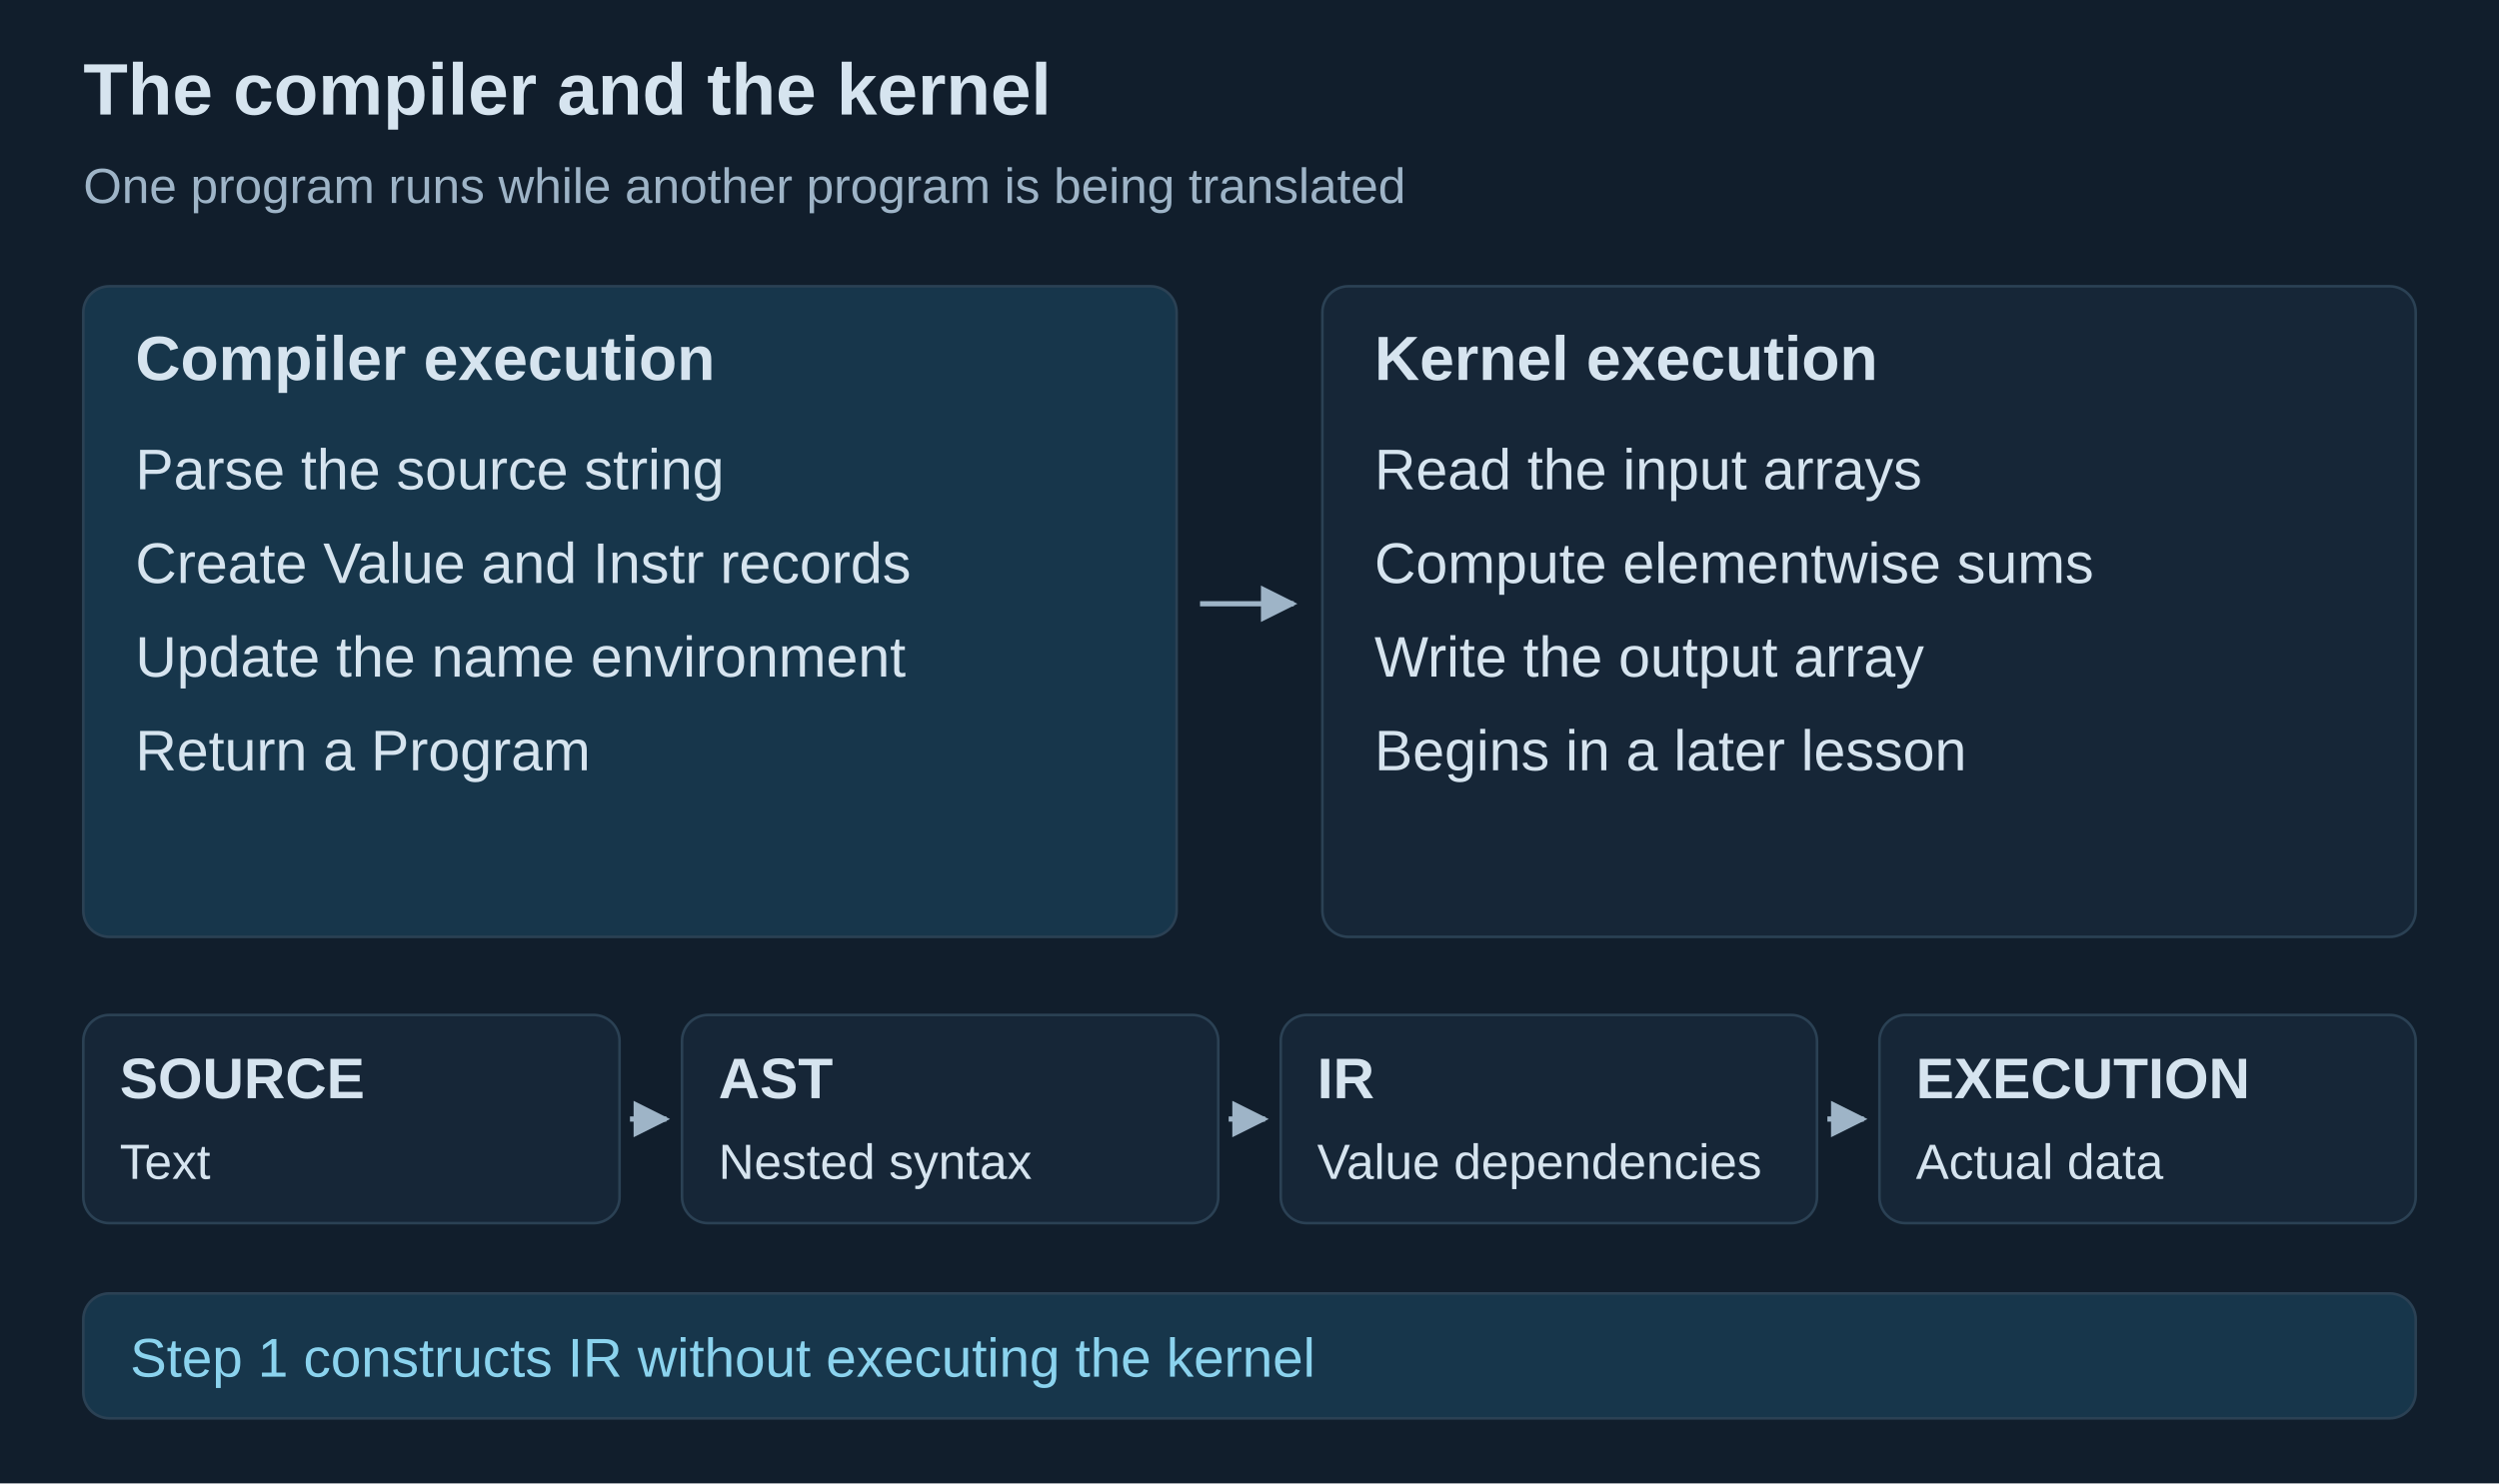
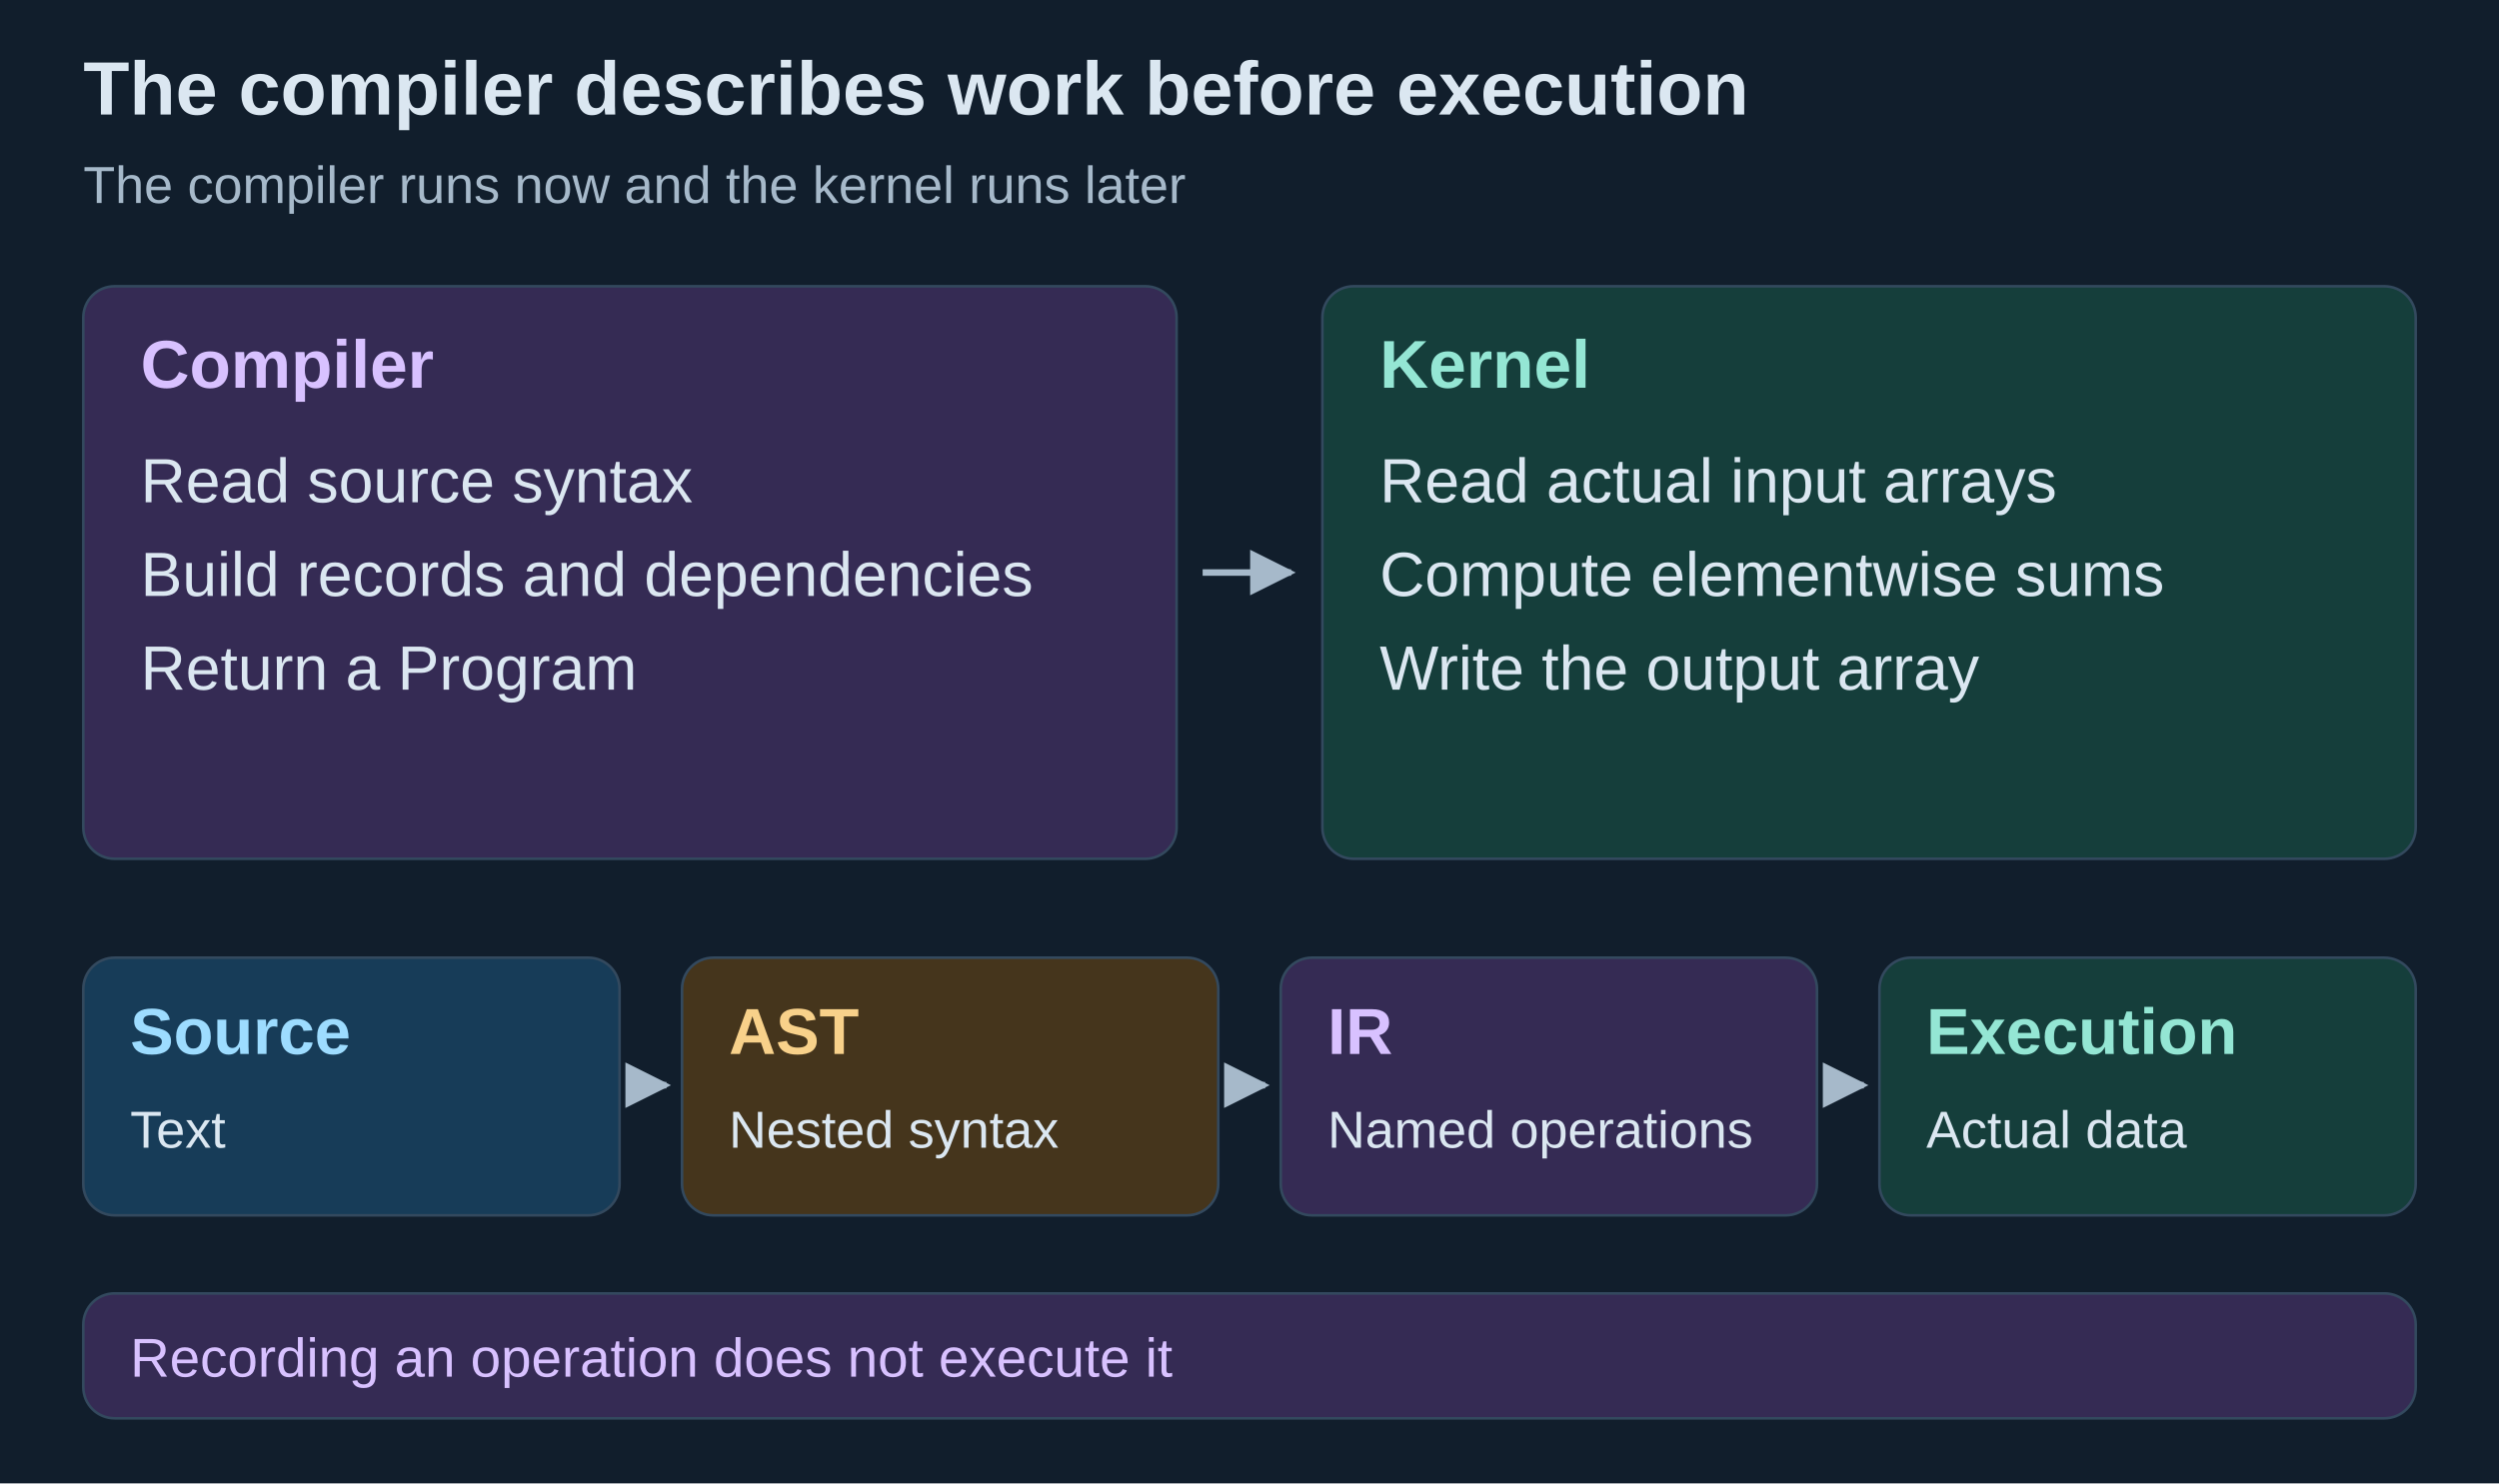
<svg xmlns="http://www.w3.org/2000/svg" width="960" height="570" viewBox="0 0 960 570" role="img" aria-labelledby="title desc">
  <defs>
    <marker id="arrow" viewBox="0 0 10 10" refX="9" refY="5" markerWidth="7" markerHeight="7" orient="auto-start-reverse">
-       <path d="M0 0L10 5L0 10Z" fill="#9eb4c7" />
+       <path d="M0 0L10 5L0 10Z" fill="#a6b9ca" />
    </marker>
  </defs>
-   <style>text{font-family:Arial,Helvetica,sans-serif;fill:#d6e4ef}.code{font-family:Consolas,"DejaVu Sans Mono",monospace}</style>
+   <style>text{font-family:Arial,Helvetica,sans-serif}.code{font-family:Consolas,"DejaVu Sans Mono",monospace}</style>
  <rect width="960" height="570" fill="#111e2c" />
-   <text x="32" y="44" font-size="28" style="fill:#d6e4ef" font-weight="700">The compiler and the kernel</text>
-   <text x="32" y="78" font-size="19" style="fill:#9eb4c7">One program runs while another program is being translated</text>
-   <rect x="32" y="110" width="420" height="250" rx="10" fill="#17364b" stroke="#2b4154" />
-   <text x="52" y="146" font-size="24" style="fill:#d6e4ef" font-weight="700">Compiler execution</text>
-   <text x="52" y="188" font-size="22" style="fill:#d6e4ef">Parse the source string</text>
-   <text x="52" y="224" font-size="22" style="fill:#d6e4ef">Create Value and Instr records</text>
-   <text x="52" y="260" font-size="22" style="fill:#d6e4ef">Update the name environment</text>
-   <text x="52" y="296" font-size="22" style="fill:#d6e4ef">Return a Program</text>
-   <rect x="508" y="110" width="420" height="250" rx="10" fill="#162637" stroke="#2b4154" />
-   <text x="528" y="146" font-size="24" style="fill:#d6e4ef" font-weight="700">Kernel execution</text>
-   <text x="528" y="188" font-size="22" style="fill:#d6e4ef">Read the input arrays</text>
-   <text x="528" y="224" font-size="22" style="fill:#d6e4ef">Compute elementwise sums</text>
-   <text x="528" y="260" font-size="22" style="fill:#d6e4ef">Write the output array</text>
-   <text x="528" y="296" font-size="22" style="fill:#d6e4ef">Begins in a later lesson</text>
-   <path d="M461 232L497 232" fill="none" stroke="#9eb4c7" stroke-width="2" marker-end="url(#arrow)" />
-   <rect x="32" y="390" width="206" height="80" rx="10" fill="#162637" stroke="#2b4154" />
-   <text x="46" y="422" font-size="22" style="fill:#d6e4ef" font-weight="700">SOURCE</text>
-   <text x="46" y="453" font-size="19" style="fill:#d6e4ef">Text</text>
-   <rect x="262" y="390" width="206" height="80" rx="10" fill="#162637" stroke="#2b4154" />
-   <text x="276" y="422" font-size="22" style="fill:#d6e4ef" font-weight="700">AST</text>
-   <text x="276" y="453" font-size="19" style="fill:#d6e4ef">Nested syntax</text>
-   <rect x="492" y="390" width="206" height="80" rx="10" fill="#162637" stroke="#2b4154" />
-   <text x="506" y="422" font-size="22" style="fill:#d6e4ef" font-weight="700">IR</text>
-   <text x="506" y="453" font-size="19" style="fill:#d6e4ef">Value dependencies</text>
-   <rect x="722" y="390" width="206" height="80" rx="10" fill="#162637" stroke="#2b4154" />
-   <text x="736" y="422" font-size="22" style="fill:#d6e4ef" font-weight="700">EXECUTION</text>
-   <text x="736" y="453" font-size="19" style="fill:#d6e4ef">Actual data</text>
-   <path d="M242 430L256 430" fill="none" stroke="#9eb4c7" stroke-width="2" marker-end="url(#arrow)" />
-   <path d="M472 430L486 430" fill="none" stroke="#9eb4c7" stroke-width="2" marker-end="url(#arrow)" />
-   <path d="M702 430L716 430" fill="none" stroke="#9eb4c7" stroke-width="2" marker-end="url(#arrow)" />
-   <rect x="32" y="497" width="896" height="48" rx="10" fill="#17364b" stroke="#2b4154" />
-   <text x="50" y="529" font-size="21" style="fill:#8bd3ee">Step 1 constructs IR without executing the kernel</text>
+   <text x="32" y="44" font-size="29" fill="#dbe7f1" font-weight="700">The compiler describes work before execution</text>
+   <text x="32" y="78" font-size="20" fill="#a6b9ca">The compiler runs now and the kernel runs later</text>
+   <rect x="32" y="110" width="420" height="220" rx="12" fill="#352b54" stroke="#33495e" />
+   <text x="54" y="149" font-size="26" fill="#d8c1ff" font-weight="700">Compiler</text>
+   <text x="54" y="193" font-size="24" fill="#dbe7f1">Read source syntax</text>
+   <text x="54" y="229" font-size="24" fill="#dbe7f1">Build records and dependencies</text>
+   <text x="54" y="265" font-size="24" fill="#dbe7f1">Return a Program</text>
+   <rect x="508" y="110" width="420" height="220" rx="12" fill="#153e3b" stroke="#33495e" />
+   <text x="530" y="149" font-size="26" fill="#94e6d4" font-weight="700">Kernel</text>
+   <text x="530" y="193" font-size="24" fill="#dbe7f1">Read actual input arrays</text>
+   <text x="530" y="229" font-size="24" fill="#dbe7f1">Compute elementwise sums</text>
+   <text x="530" y="265" font-size="24" fill="#dbe7f1">Write the output array</text>
+   <path d="M462 220L496 220" stroke="#a6b9ca" stroke-width="2.5" fill="none" marker-end="url(#arrow)" />
+   <rect x="32" y="368" width="206" height="99" rx="12" fill="#173c58" stroke="#33495e" />
+   <text x="50" y="405" font-size="25" fill="#9ddcff" font-weight="700">Source</text>
+   <text x="50" y="441" font-size="20" fill="#dbe7f1">Text</text>
+   <rect x="262" y="368" width="206" height="99" rx="12" fill="#45351c" stroke="#33495e" />
+   <text x="280" y="405" font-size="25" fill="#f8d18a" font-weight="700">AST</text>
+   <text x="280" y="441" font-size="20" fill="#dbe7f1">Nested syntax</text>
+   <rect x="492" y="368" width="206" height="99" rx="12" fill="#352b54" stroke="#33495e" />
+   <text x="510" y="405" font-size="25" fill="#d8c1ff" font-weight="700">IR</text>
+   <text x="510" y="441" font-size="20" fill="#dbe7f1">Named operations</text>
+   <rect x="722" y="368" width="206" height="99" rx="12" fill="#153e3b" stroke="#33495e" />
+   <text x="740" y="405" font-size="25" fill="#94e6d4" font-weight="700">Execution</text>
+   <text x="740" y="441" font-size="20" fill="#dbe7f1">Actual data</text>
+   <path d="M242 417L256 417" stroke="#a6b9ca" stroke-width="2.5" fill="none" marker-end="url(#arrow)" />
+   <path d="M472 417L486 417" stroke="#a6b9ca" stroke-width="2.5" fill="none" marker-end="url(#arrow)" />
+   <path d="M702 417L716 417" stroke="#a6b9ca" stroke-width="2.5" fill="none" marker-end="url(#arrow)" />
+   <rect x="32" y="497" width="896" height="48" rx="12" fill="#352b54" stroke="#33495e" />
+   <text x="50" y="529" font-size="21" fill="#d8c1ff">Recording an operation does not execute it</text>
</svg>
